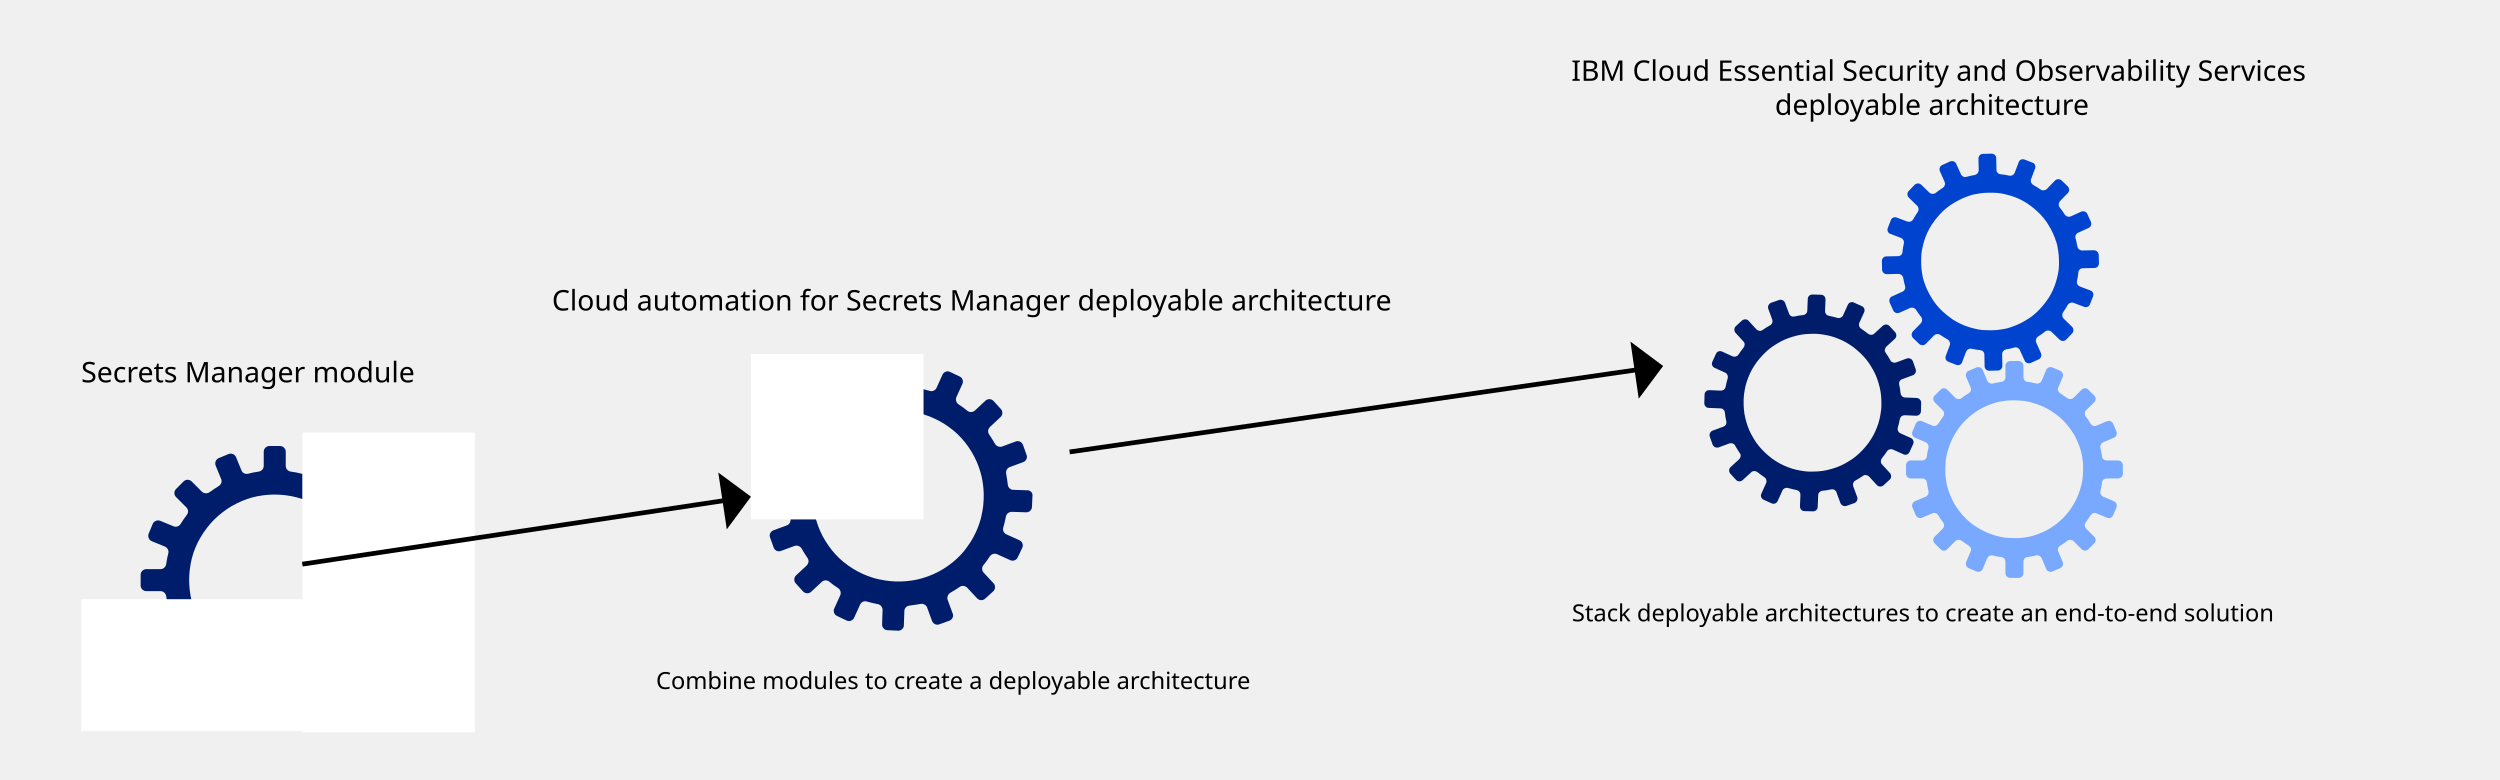
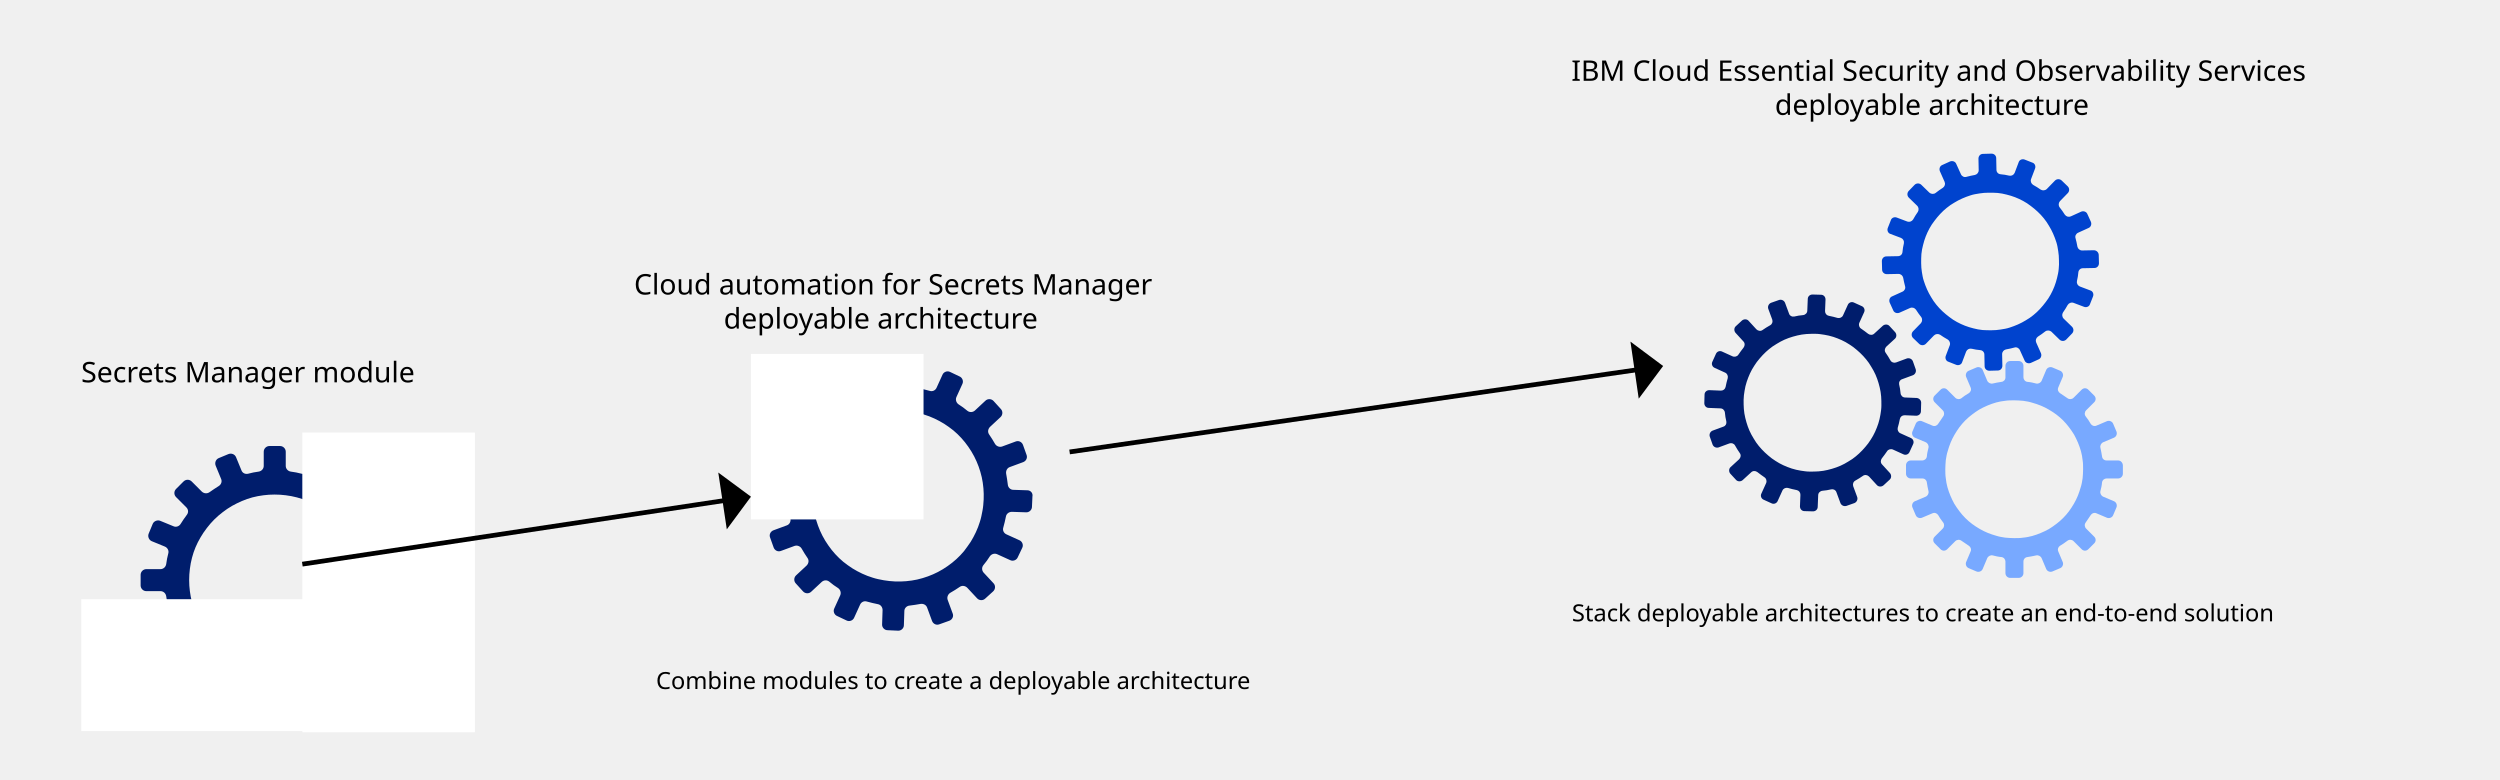
<svg xmlns="http://www.w3.org/2000/svg" xmlns:xlink="http://www.w3.org/1999/xlink" version="1.1" x="0px" y="0px" viewBox="0 0 1056 329.4" style="enable-background:new 0 0 1056 329.4;" xml:space="preserve">
  <style type="text/css">
	.st0{fill:#0043CE;}
	.st1{fill:#001D6C;}
	.st2{fill:#78A9FF;}
	.st3{font-family:'IBMPlexSans';}
	.st4{font-size:12px;}
	.st5{font-size:10px;}
	.st6{display:none;}
	.st7{display:inline;}
- 	.st8{clip-path:url(#XMLID_00000046313611439574162300000018239215993736343700_);fill:#001D6C;}
+ 	.st8{clip-path:url(#XMLID_00000126294930835704591390000012185372001839915964_);fill:#001D6C;}
	.st9{fill:none;stroke:#000000;stroke-width:2;stroke-miterlimit:10;}
	.st10{fill:none;stroke:#000000;stroke-width:2;stroke-miterlimit:10;stroke-dasharray:12.664,12.664;}
	.st11{fill:none;stroke:#000000;stroke-width:2;stroke-miterlimit:10;stroke-dasharray:12.037,12.037;}
	.st12{fill:#FFFFFF;}
</style>
  <g id="Layer_1">
    <path class="st0" d="M884.4,105.7l-4.9,0.1c-1,0-1.8-0.7-2-1.6c-0.2-1.2-0.5-2.5-0.8-3.6c-0.3-0.9,0.2-1.9,1.1-2.3l4.4-2   c1-0.4,1.4-1.6,1-2.6l-1.5-3.3c-0.4-1-1.6-1.4-2.6-1l-4.4,2c-0.9,0.4-1.9,0.1-2.5-0.7c-0.7-1.1-1.4-2.1-2.2-3.1   c-0.6-0.8-0.5-1.9,0.1-2.6l3.4-3.5c0.7-0.8,0.7-2-0.1-2.8l-2.6-2.5c-0.8-0.7-2-0.7-2.8,0.1l-3.4,3.5c-0.7,0.7-1.8,0.8-2.6,0.3   c-1-0.7-2.1-1.4-3.2-2c-0.8-0.5-1.2-1.5-0.9-2.4l1.7-4.5c0.4-1-0.1-2.2-1.1-2.5l-3.3-1.3c-1-0.4-2.2,0.1-2.5,1.1l-1.7,4.5   c-0.4,0.9-1.3,1.4-2.3,1.2c-1.2-0.3-2.5-0.5-3.7-0.6c-1-0.1-1.7-0.9-1.7-1.9l-0.1-4.9c0-1.1-0.9-1.9-2-1.9l-3.6,0.1   c-1.1,0-1.9,0.9-1.9,2l0.1,4.9c0,1-0.7,1.8-1.6,2c-1.2,0.2-2.4,0.5-3.6,0.8c-0.9,0.3-1.9-0.2-2.3-1.1l-2-4.4c-0.4-1-1.6-1.4-2.6-1   l-3.3,1.5c-1,0.4-1.4,1.6-1,2.6l2,4.5c0.4,0.9,0.1,1.9-0.7,2.5c-1.1,0.7-2.1,1.4-3.1,2.2c-0.8,0.6-1.9,0.5-2.6-0.1l-3.5-3.4   c-0.8-0.7-2-0.7-2.8,0.1l-2.5,2.6c-0.7,0.8-0.7,2,0.1,2.8l3.5,3.4c0.7,0.7,0.8,1.8,0.3,2.6c-0.7,1-1.4,2.1-2,3.2   c-0.5,0.8-1.5,1.2-2.4,0.9l-4.5-1.7c-1-0.4-2.2,0.1-2.5,1.1l-1.3,3.3c-0.4,1,0.1,2.2,1.1,2.5l4.5,1.7c0.9,0.4,1.4,1.3,1.2,2.3   c-0.3,1.2-0.5,2.5-0.6,3.7c-0.1,1-0.9,1.7-1.9,1.7l-4.9,0.1c-1.1,0-1.9,0.9-1.9,2l0.1,3.6c0,1.1,0.9,1.9,2,1.9l4.9-0.1   c1,0,1.8,0.7,2,1.6c0.2,1.2,0.5,2.4,0.8,3.6c0.3,0.9-0.2,1.9-1.1,2.3l-4.4,2c-1,0.4-1.4,1.6-1,2.6l1.5,3.3c0.4,1,1.6,1.4,2.6,1   l4.5-2c0.9-0.4,1.9-0.1,2.5,0.7c0.7,1.1,1.4,2.1,2.2,3.1c0.6,0.8,0.5,1.9-0.1,2.6l-3.4,3.5c-0.7,0.8-0.7,2,0.1,2.8l2.6,2.5   c0.8,0.7,2,0.7,2.8-0.1l3.4-3.5c0.7-0.7,1.8-0.8,2.6-0.3c1,0.7,2.1,1.4,3.2,2c0.8,0.5,1.2,1.5,0.9,2.4l-1.7,4.5   c-0.4,1,0.1,2.2,1.1,2.5l3.3,1.3c1,0.4,2.2-0.1,2.5-1.1l1.7-4.5c0.4-0.9,1.3-1.4,2.3-1.2c1.2,0.3,2.5,0.5,3.7,0.6   c1,0.1,1.7,0.9,1.7,1.9l0.1,4.9c0,1.1,0.9,1.9,2,1.9l3.6-0.1c1.1,0,1.9-0.9,1.9-2l-0.1-4.9c0-1,0.7-1.8,1.6-2   c1.2-0.2,2.5-0.5,3.6-0.8c0.9-0.3,1.9,0.2,2.3,1.1l2,4.4c0.4,1,1.6,1.4,2.6,1l3.3-1.5c1-0.4,1.4-1.6,1-2.6l-2-4.5   c-0.4-0.9-0.1-1.9,0.7-2.5c1.1-0.7,2.1-1.4,3.1-2.2c0.8-0.6,1.9-0.5,2.6,0.1l3.5,3.4c0.8,0.7,2,0.7,2.8-0.1l2.5-2.6   c0.7-0.8,0.7-2-0.1-2.8l-3.5-3.4c-0.7-0.7-0.8-1.8-0.3-2.6c0.7-1,1.4-2.1,2-3.2c0.5-0.8,1.5-1.2,2.4-0.9l4.5,1.7   c1,0.4,2.2-0.1,2.5-1.1l1.3-3.3c0.4-1-0.1-2.2-1.1-2.5l-4.5-1.7c-0.9-0.4-1.4-1.3-1.2-2.3c0.3-1.2,0.5-2.5,0.6-3.7   c0.1-1,0.9-1.7,1.9-1.7l4.9-0.1c1.1,0,1.9-0.9,1.9-2l-0.1-3.6C886.4,106.5,885.5,105.7,884.4,105.7z M869.6,113.6   c-0.1,1.3-0.4,2.6-0.7,3.8c-0.6,2.5-1.5,4.8-2.7,7c-0.6,1.1-1.3,2.2-2.1,3.2c-1.5,2-3.2,3.9-5.2,5.5c-1,0.8-2.1,1.6-3.2,2.2   c-2.1,1.3-4.4,2.3-6.9,3.1c-1.2,0.4-2.5,0.6-3.8,0.8c-1.2,0.2-2.5,0.3-3.8,0.3c-1.3,0-2.5,0-3.8-0.1c-1.3-0.1-2.6-0.4-3.8-0.7   c-2.5-0.6-4.8-1.5-7-2.7c-1.1-0.6-2.2-1.3-3.2-2.1c-2-1.5-3.9-3.2-5.5-5.2c-0.8-1-1.6-2.1-2.2-3.2c-1.3-2.1-2.3-4.4-3.1-6.9   c-0.4-1.2-0.6-2.5-0.8-3.7c-0.2-1.2-0.3-2.5-0.3-3.8c0-1.3,0-2.5,0.1-3.8c0.1-1.3,0.4-2.6,0.7-3.8c0.6-2.5,1.5-4.8,2.7-7   c0.6-1.1,1.3-2.2,2.1-3.2c1.5-2,3.2-3.9,5.2-5.5c1-0.8,2.1-1.6,3.2-2.2c2.1-1.3,4.4-2.3,6.9-3.1c1.2-0.4,2.5-0.6,3.8-0.8   c1.2-0.2,2.5-0.3,3.8-0.3c1.3,0,2.5,0,3.8,0.1c1.3,0.1,2.6,0.4,3.8,0.7c2.5,0.6,4.8,1.5,7,2.7c1.1,0.6,2.2,1.3,3.2,2.1   c2,1.5,3.9,3.2,5.5,5.2c0.8,1,1.6,2.1,2.2,3.2c1.3,2.1,2.3,4.4,3.1,6.9c0.4,1.2,0.6,2.5,0.8,3.8c0.2,1.2,0.3,2.5,0.3,3.8   C869.8,111.1,869.7,112.4,869.6,113.6z" />
    <path class="st1" d="M809.6,168.1l-4.9-0.2c-1,0-1.8-0.8-1.9-1.8c-0.1-1.2-0.3-2.5-0.6-3.7c-0.2-1,0.3-1.9,1.2-2.2l4.6-1.7   c1-0.4,1.5-1.5,1.2-2.5l-1.2-3.4c-0.4-1-1.5-1.5-2.5-1.2l-4.6,1.7c-0.9,0.3-1.9,0-2.4-0.9c-0.6-1.1-1.3-2.2-2-3.2   c-0.6-0.8-0.4-1.9,0.3-2.6l3.6-3.3c0.8-0.7,0.8-2,0.1-2.8l-2.4-2.6c-0.7-0.8-2-0.8-2.8-0.1l-3.6,3.3c-0.7,0.7-1.8,0.7-2.6,0.1   c-1-0.8-2-1.5-3-2.2c-0.8-0.5-1.1-1.6-0.7-2.5l2-4.4c0.5-1,0-2.2-1-2.6l-3.3-1.5c-1-0.5-2.2,0-2.6,1l-2,4.4   c-0.4,0.9-1.4,1.3-2.3,1.1c-1.2-0.4-2.4-0.6-3.7-0.9c-1-0.2-1.6-1-1.6-2l0.2-4.9c0-1.1-0.8-2-1.9-2l-3.6-0.1c-1.1,0-2,0.8-2,1.9   l-0.2,4.9c0,1-0.8,1.8-1.8,1.9c-1.2,0.1-2.5,0.3-3.7,0.6c-1,0.2-1.9-0.3-2.2-1.2l-1.7-4.6c-0.4-1-1.5-1.5-2.5-1.2l-3.4,1.2   c-1,0.4-1.5,1.5-1.2,2.5l1.7,4.6c0.3,0.9,0,1.9-0.9,2.4c-1.1,0.6-2.2,1.3-3.2,2c-0.8,0.6-1.9,0.4-2.6-0.3l-3.3-3.6   c-0.7-0.8-2-0.8-2.8-0.1l-2.6,2.4c-0.8,0.7-0.8,2-0.1,2.8l3.3,3.6c0.7,0.7,0.7,1.8,0.1,2.6c-0.8,1-1.5,2-2.2,3   c-0.5,0.8-1.6,1.1-2.5,0.7l-4.4-2c-1-0.5-2.2,0-2.6,1l-1.5,3.3c-0.5,1,0,2.2,1,2.6l4.4,2c0.9,0.4,1.3,1.4,1.1,2.3   c-0.4,1.2-0.6,2.4-0.9,3.7c-0.2,1-1,1.6-2,1.6l-4.9-0.2c-1.1,0-2,0.8-2,1.9l-0.1,3.6c0,1.1,0.8,2,1.9,2l4.9,0.2   c1,0,1.8,0.8,1.9,1.8c0.1,1.2,0.3,2.5,0.6,3.7c0.2,1-0.3,1.9-1.2,2.2l-4.6,1.7c-1,0.4-1.5,1.5-1.2,2.5l1.2,3.4   c0.4,1,1.5,1.5,2.5,1.2l4.6-1.7c0.9-0.3,1.9,0,2.4,0.9c0.6,1.1,1.3,2.2,2,3.2c0.6,0.8,0.4,1.9-0.3,2.6l-3.6,3.3   c-0.8,0.7-0.8,2-0.1,2.8l2.4,2.6c0.7,0.8,2,0.8,2.8,0.1l3.6-3.3c0.7-0.7,1.8-0.7,2.6-0.1c1,0.8,2,1.5,3,2.2   c0.8,0.5,1.1,1.6,0.7,2.5l-2,4.4c-0.5,1,0,2.2,1,2.6l3.3,1.5c1,0.5,2.2,0,2.6-1l2-4.4c0.4-0.9,1.4-1.3,2.3-1.1   c1.2,0.4,2.4,0.6,3.7,0.9c1,0.2,1.6,1,1.6,2l-0.2,4.9c0,1.1,0.8,2,1.9,2l3.6,0.1c1.1,0,2-0.8,2-1.9l0.2-4.9c0-1,0.8-1.8,1.8-1.9   c1.2-0.1,2.5-0.3,3.7-0.6c1-0.2,1.9,0.3,2.2,1.2l1.7,4.6c0.4,1,1.5,1.5,2.5,1.2l3.4-1.2c1-0.4,1.5-1.5,1.2-2.5l-1.7-4.6   c-0.3-0.9,0-1.9,0.9-2.4c1.1-0.6,2.2-1.3,3.2-2c0.8-0.6,1.9-0.4,2.6,0.3l3.3,3.6c0.7,0.8,2,0.8,2.8,0.1l2.6-2.4   c0.8-0.7,0.8-2,0.1-2.8l-3.3-3.6c-0.7-0.7-0.7-1.8-0.1-2.6c0.8-1,1.5-2,2.2-3c0.5-0.8,1.6-1.1,2.5-0.7l4.4,2c1,0.5,2.2,0,2.6-1   l1.5-3.3c0.5-1,0-2.2-1-2.6l-4.4-2c-0.9-0.4-1.3-1.4-1.1-2.3c0.4-1.2,0.6-2.4,0.9-3.7c0.2-1,1-1.6,2-1.6l4.9,0.2c1.1,0,2-0.8,2-1.9   l0.1-3.6C811.5,169.1,810.7,168.2,809.6,168.1z M794.3,175.1c-0.2,1.3-0.5,2.5-0.9,3.8c-0.8,2.4-1.8,4.7-3.2,6.8   c-0.7,1.1-1.4,2.1-2.3,3.1c-1.6,1.9-3.5,3.7-5.5,5.1c-1.1,0.7-2.2,1.4-3.3,2c-2.2,1.2-4.6,2-7.1,2.6c-1.2,0.3-2.5,0.5-3.8,0.6   c-1.2,0.1-2.5,0.1-3.8,0.1s-2.5-0.2-3.8-0.4c-1.3-0.2-2.5-0.5-3.8-0.9c-2.4-0.8-4.7-1.8-6.8-3.2c-1.1-0.7-2.1-1.4-3.1-2.3   c-1.9-1.6-3.7-3.5-5.1-5.5c-0.7-1.1-1.4-2.2-2-3.3c-1.2-2.2-2-4.6-2.6-7.1c-0.3-1.2-0.5-2.5-0.6-3.8c-0.1-1.2-0.1-2.5-0.1-3.8   s0.2-2.5,0.4-3.8c0.2-1.3,0.5-2.6,0.9-3.8c0.8-2.4,1.8-4.7,3.2-6.8c0.7-1.1,1.4-2.1,2.3-3.1c1.6-1.9,3.5-3.7,5.5-5.1   c1.1-0.7,2.2-1.4,3.3-2c2.2-1.2,4.6-2,7.1-2.6c1.2-0.3,2.5-0.5,3.8-0.6c1.2-0.1,2.5-0.1,3.8-0.1c1.3,0,2.5,0.2,3.8,0.4   c1.3,0.2,2.5,0.5,3.8,0.9c2.4,0.8,4.7,1.8,6.8,3.2c1.1,0.7,2.1,1.4,3.1,2.3c1.9,1.6,3.7,3.5,5.1,5.5c0.7,1.1,1.4,2.2,2,3.3   c1.2,2.2,2,4.6,2.6,7.1c0.3,1.2,0.5,2.5,0.6,3.8c0.1,1.2,0.1,2.5,0.1,3.8C794.7,172.6,794.5,173.9,794.3,175.1z" />
    <path class="st2" d="M894.7,194.5h-4.9c-1,0-1.8-0.7-1.9-1.7c-0.2-1.2-0.4-2.5-0.7-3.7c-0.2-0.9,0.3-1.9,1.2-2.3l4.5-1.9   c1-0.4,1.5-1.6,1.1-2.6l-1.4-3.3c-0.4-1-1.6-1.5-2.6-1.1l-4.5,1.9c-0.9,0.4-1.9,0-2.4-0.8c-0.6-1.1-1.3-2.1-2.1-3.1   c-0.6-0.8-0.5-1.9,0.2-2.6l3.4-3.4c0.8-0.8,0.8-2,0-2.8l-2.5-2.5c-0.8-0.8-2-0.8-2.8,0l-3.4,3.4c-0.7,0.7-1.8,0.8-2.6,0.2   c-1-0.7-2-1.4-3.1-2.1c-0.8-0.5-1.2-1.5-0.8-2.4l1.9-4.5c0.4-1-0.1-2.2-1.1-2.6l-3.3-1.4c-1-0.4-2.2,0.1-2.6,1.1l-1.9,4.5   c-0.4,0.9-1.4,1.4-2.3,1.2c-1.2-0.3-2.4-0.6-3.7-0.7c-1-0.1-1.7-1-1.7-1.9v-4.9c0-1.1-0.9-2-2-2h-3.6c-1.1,0-2,0.9-2,2v4.9   c0,1-0.7,1.8-1.7,1.9c-1.2,0.2-2.5,0.4-3.7,0.7c-0.9,0.2-1.9-0.3-2.3-1.2l-1.9-4.5c-0.4-1-1.6-1.5-2.6-1.1l-3.3,1.4   c-1,0.4-1.5,1.6-1.1,2.6l1.9,4.5c0.4,0.9,0,1.9-0.8,2.4c-1.1,0.6-2.1,1.3-3.1,2.1c-0.8,0.6-1.9,0.5-2.6-0.2l-3.4-3.4   c-0.8-0.8-2-0.8-2.8,0l-2.5,2.5c-0.8,0.8-0.8,2,0,2.8l3.4,3.4c0.7,0.7,0.8,1.8,0.2,2.6c-0.7,1-1.4,2-2.1,3.1   c-0.5,0.8-1.5,1.2-2.4,0.8l-4.5-1.9c-1-0.4-2.2,0.1-2.6,1.1l-1.4,3.3c-0.4,1,0.1,2.2,1.1,2.6l4.5,1.9c0.9,0.4,1.4,1.4,1.2,2.3   c-0.3,1.2-0.6,2.4-0.7,3.7c-0.1,1-1,1.7-1.9,1.7h-4.9c-1.1,0-2,0.9-2,2v3.6c0,1.1,0.9,2,2,2h4.9c1,0,1.8,0.7,1.9,1.7   c0.2,1.2,0.4,2.5,0.7,3.7c0.2,0.9-0.3,1.9-1.2,2.3l-4.5,1.9c-1,0.4-1.5,1.6-1.1,2.6l1.4,3.3c0.4,1,1.6,1.5,2.6,1.1l4.5-1.9   c0.9-0.4,1.9,0,2.4,0.8c0.6,1.1,1.3,2.1,2.1,3.1c0.6,0.8,0.5,1.9-0.2,2.6l-3.4,3.4c-0.8,0.8-0.8,2,0,2.8l2.5,2.5   c0.8,0.8,2,0.8,2.8,0l3.4-3.4c0.7-0.7,1.8-0.8,2.6-0.2c1,0.7,2,1.4,3.1,2.1c0.8,0.5,1.2,1.5,0.8,2.4l-1.9,4.5   c-0.4,1,0.1,2.2,1.1,2.6l3.3,1.4c1,0.4,2.2-0.1,2.6-1.1l1.9-4.5c0.4-0.9,1.4-1.4,2.3-1.2c1.2,0.3,2.4,0.6,3.7,0.7   c1,0.1,1.7,1,1.7,1.9v4.9c0,1.1,0.9,2,2,2h3.6c1.1,0,2-0.9,2-2v-4.9c0-1,0.7-1.8,1.7-1.9c1.2-0.2,2.5-0.4,3.7-0.7   c0.9-0.2,1.9,0.3,2.3,1.2l1.9,4.5c0.4,1,1.6,1.5,2.6,1.1l3.3-1.4c1-0.4,1.5-1.6,1.1-2.6l-1.9-4.5c-0.4-0.9,0-1.9,0.8-2.4   c1.1-0.6,2.1-1.4,3.1-2.1c0.8-0.6,1.9-0.5,2.6,0.2l3.4,3.4c0.8,0.8,2,0.8,2.8,0l2.5-2.5c0.8-0.8,0.8-2,0-2.8l-3.4-3.4   c-0.7-0.7-0.8-1.8-0.2-2.6c0.7-1,1.4-2,2.1-3.1c0.5-0.8,1.5-1.2,2.4-0.8l4.5,1.9c1,0.4,2.2-0.1,2.6-1.1l1.4-3.3   c0.4-1-0.1-2.2-1.1-2.6l-4.5-1.9c-0.9-0.4-1.4-1.4-1.2-2.3c0.3-1.2,0.6-2.4,0.7-3.7c0.1-1,1-1.7,1.9-1.7h4.9c1.1,0,2-0.9,2-2v-3.6   C896.6,195.4,895.8,194.5,894.7,194.5z M879.7,202c-0.2,1.3-0.4,2.6-0.8,3.8c-0.7,2.5-1.6,4.8-2.9,7c-0.6,1.1-1.4,2.2-2.1,3.2   c-1.5,2-3.3,3.8-5.3,5.3c-1,0.8-2.1,1.5-3.2,2.2c-2.2,1.2-4.5,2.2-7,2.9c-1.2,0.3-2.5,0.6-3.8,0.7c-1.2,0.2-2.5,0.2-3.8,0.2   s-2.5-0.1-3.8-0.2c-1.3-0.2-2.6-0.4-3.8-0.8c-2.5-0.7-4.8-1.6-7-2.9c-1.1-0.6-2.2-1.4-3.2-2.1c-2-1.5-3.8-3.3-5.3-5.3   c-0.8-1-1.5-2.1-2.2-3.2c-1.2-2.2-2.2-4.5-2.9-7c-0.3-1.2-0.6-2.5-0.7-3.8c-0.2-1.2-0.2-2.5-0.2-3.8c0-1.3,0.1-2.5,0.2-3.8   c0.2-1.3,0.4-2.6,0.8-3.8c0.7-2.5,1.6-4.8,2.9-7c0.6-1.1,1.4-2.2,2.1-3.2c1.5-2,3.3-3.8,5.3-5.3c1-0.8,2.1-1.5,3.2-2.2   c2.2-1.2,4.5-2.2,7-2.9c1.2-0.3,2.5-0.6,3.8-0.7c1.2-0.2,2.5-0.2,3.8-0.2s2.5,0.1,3.8,0.2c1.3,0.2,2.6,0.4,3.8,0.8   c2.5,0.7,4.8,1.6,7,2.9c1.1,0.6,2.2,1.4,3.2,2.1c2,1.5,3.8,3.3,5.3,5.3c0.8,1,1.5,2.1,2.2,3.2c1.2,2.2,2.2,4.5,2.9,7   c0.3,1.2,0.6,2.5,0.7,3.8c0.2,1.2,0.2,2.5,0.2,3.8C879.9,199.5,879.8,200.8,879.7,202z" />
  </g>
  <g id="Layer_7">
</g>
  <g id="Layer_2">
    <text transform="matrix(1 0 0 1 663.7183 34.1252)">
      <tspan x="0" y="0" class="st3 st4">IBM Cloud Essential Security and Observability Services</tspan>
      <tspan x="86" y="14.4" class="st3 st4">deployable architecture</tspan>
    </text>
  </g>
  <g id="Layer_3">
-     <text transform="matrix(1 0 0 1 233.126 131.1396)" class="st3 st4">Cloud automation for Secrets Manager deployable architecture </text>
+     <text transform="matrix(1 0 0 1 267.8103 124.3892)">
+       <tspan x="0" y="0" class="st3 st4">Cloud automation for Secrets Manager</tspan>
+       <tspan x="37.9" y="14.4" class="st3 st4">deployable architecture </tspan>
+     </text>
  </g>
  <g id="Layer_11">
    <text transform="matrix(1 0 0 1 277.0942 291.0421)" class="st3 st5">Combine modules to create a deployable architecture</text>
  </g>
  <g id="Layer_8">
    <text transform="matrix(1 0 0 1 663.9773 262.4445)" class="st3 st5">Stack deployable architectures to create an end-to-end solution</text>
  </g>
  <g id="Layer_9">
</g>
  <g id="Layer_5">
</g>
  <g id="Layer_12" class="st6">
    <g class="st7">
      <defs>
        <circle id="XMLID_00000122701059664120572750000008383647981579274669_" cx="105" cy="179.1" r="76" />
      </defs>
      <use xlink:href="#XMLID_00000122701059664120572750000008383647981579274669_" style="overflow:visible;fill:#FFFFFF;" />
-       <clipPath id="XMLID_00000151510415370576494460000008122976731077583509_">
+       <clipPath id="XMLID_00000150780627038139928520000005451578394831737232_">
        <use xlink:href="#XMLID_00000122701059664120572750000008383647981579274669_" style="overflow:visible;" />
      </clipPath>
-       <path style="clip-path:url(#XMLID_00000151510415370576494460000008122976731077583509_);fill:#001D6C;" d="M403.6,58l-20-0.8    c-4-0.2-7.3-3.2-7.7-7.2c-0.5-5.1-1.3-10.2-2.4-15.2c-0.8-3.9,1.4-7.9,5.1-9.3l18.8-6.9c4.2-1.6,6.4-6.2,4.8-10.4L397-5.6    c-1.6-4.2-6.2-6.4-10.4-4.8l-18.8,6.9c-3.8,1.4-8-0.2-9.9-3.7c-2.5-4.6-5.2-9-8.1-13.2c-2.3-3.3-1.8-7.8,1.2-10.5l14.7-13.6    c3.3-3,3.5-8.2,0.4-11.5l-10-10.8c-3-3.3-8.2-3.5-11.5-0.4l-14.7,13.6c-2.9,2.7-7.5,2.9-10.6,0.4c-4-3.2-8.1-6.2-12.4-9    c-3.4-2.2-4.6-6.5-2.9-10.2l8.4-18.2c1.9-4.1,0.1-8.9-4-10.8l-13.4-6.2c-4.1-1.9-8.9-0.1-10.8,4l-8.4,18.2    c-1.7,3.6-5.8,5.5-9.6,4.4c-4.9-1.4-10-2.7-15.1-3.6c-3.9-0.7-6.8-4.3-6.6-8.3l0.8-20c0.2-4.5-3.3-8.2-7.8-8.4l-14.8-0.6    c-4.5-0.2-8.2,3.3-8.4,7.8l-0.8,20c-0.2,4-3.2,7.3-7.2,7.7c-5.1,0.5-10.2,1.3-15.2,2.4c-3.9,0.8-7.9-1.4-9.3-5.1l-6.9-18.8    c-1.6-4.2-6.2-6.4-10.4-4.8l-13.9,5.1c-4.2,1.6-6.4,6.2-4.8,10.4l6.9,18.8c1.4,3.8-0.2,8-3.7,9.9c-4.6,2.5-9,5.2-13.2,8.1    c-3.3,2.3-7.8,1.8-10.5-1.2l-13.6-14.7c-3-3.3-8.2-3.5-11.5-0.4l-10.8,10c-3.3,3-3.5,8.2-0.4,11.5l13.6,14.7    c2.7,2.9,2.9,7.5,0.4,10.6c-3.2,4-6.2,8.1-9,12.4c-2.2,3.4-6.5,4.6-10.2,2.9L65.6-23c-4.1-1.9-8.9-0.1-10.8,4L48.7-5.6    c-1.9,4.1-0.1,8.9,4,10.8l18.2,8.4c3.6,1.7,5.5,5.8,4.4,9.6c-1.4,4.9-2.7,10-3.6,15.1c-0.7,3.9-4.3,6.8-8.3,6.6l-20-0.8    c-4.5-0.2-8.2,3.3-8.4,7.8l-0.6,14.8c-0.2,4.5,3.3,8.2,7.8,8.4l20,0.8c4,0.2,7.3,3.2,7.7,7.2c0.5,5.1,1.3,10.2,2.4,15.2    c0.8,3.9-1.4,7.9-5.1,9.3l-18.8,6.9c-4.2,1.6-6.4,6.2-4.8,10.4l5.1,13.9c1.6,4.2,6.2,6.4,10.4,4.8l18.8-6.9c3.8-1.4,8,0.2,9.9,3.7    c2.5,4.6,5.2,9,8.1,13.2c2.3,3.3,1.8,7.8-1.2,10.5L80,177.7c-3.3,3-3.5,8.2-0.4,11.5l10,10.8c3,3.3,8.2,3.5,11.5,0.4l14.7-13.6    c2.9-2.7,7.5-2.9,10.6-0.4c4,3.2,8.1,6.2,12.4,9c3.4,2.2,4.6,6.5,2.9,10.2l-8.4,18.2c-1.9,4.1-0.1,8.9,4,10.8l13.4,6.2    c4.1,1.9,8.9,0.1,10.8-4l8.4-18.2c1.7-3.6,5.8-5.5,9.6-4.4c4.9,1.4,10,2.7,15.1,3.6c3.9,0.7,6.8,4.3,6.6,8.3l-0.8,20    c-0.2,4.5,3.3,8.2,7.8,8.4l14.8,0.6c4.5,0.2,8.2-3.3,8.4-7.8l0.8-20c0.2-4,3.2-7.3,7.2-7.7c5.1-0.5,10.2-1.3,15.2-2.4    c3.9-0.8,7.9,1.4,9.3,5.1l6.9,18.8c1.6,4.2,6.2,6.4,10.4,4.8l13.9-5.1c4.2-1.6,6.4-6.2,4.8-10.4l-6.9-18.8c-1.4-3.8,0.2-8,3.7-9.9    c4.6-2.5,9-5.2,13.3-8.1c3.3-2.3,7.8-1.8,10.5,1.2l13.6,14.7c3,3.3,8.2,3.5,11.5,0.4l10.8-10c3.3-3,3.5-8.2,0.4-11.5L343,173.6    c-2.7-2.9-2.9-7.5-0.4-10.6c3.2-4,6.2-8.1,9-12.4c2.2-3.4,6.5-4.6,10.2-2.9l18.2,8.4c4.1,1.9,8.9,0.1,10.8-4l6.2-13.4    c1.9-4.1,0.1-8.9-4-10.8l-18.2-8.4c-3.6-1.7-5.5-5.8-4.4-9.6c1.4-4.9,2.7-10,3.6-15.1c0.7-3.9,4.3-6.8,8.3-6.6l20,0.8    c4.5,0.2,8.2-3.3,8.4-7.8l0.6-14.8C411.5,62,408,58.2,403.6,58z M340.7,86.6c-0.9,5.3-2.1,10.5-3.7,15.5c-3.1,10-7.5,19.5-13,28.1    c-2.8,4.5-5.9,8.7-9.3,12.8c-6.6,8-14.3,15-22.7,21.1c-4.3,3.1-8.9,5.9-13.6,8.4c-9.1,4.8-18.8,8.4-29.1,10.7    c-5.1,1.2-10.3,2-15.6,2.5c-5.1,0.5-10.3,0.6-15.5,0.4c-5.2-0.2-10.4-0.7-15.4-1.6c-5.3-0.9-10.5-2.1-15.5-3.7    c-10-3.1-19.5-7.5-28.1-13c-4.5-2.8-8.7-5.9-12.8-9.3c-8-6.6-15-14.3-21-22.7c-3.1-4.3-5.9-8.9-8.4-13.6    c-4.8-9.1-8.4-18.8-10.7-29.1c-1.2-5.1-2-10.3-2.5-15.6c-0.5-5.1-0.6-10.3-0.4-15.5s0.7-10.4,1.6-15.4c0.9-5.3,2.1-10.5,3.7-15.5    c3.1-10,7.5-19.5,13-28.1c2.8-4.5,5.9-8.7,9.3-12.8c6.6-8,14.3-15,22.7-21c4.3-3.1,8.9-5.9,13.6-8.4c9.1-4.8,18.8-8.4,29.1-10.7    c5.1-1.2,10.3-2,15.6-2.5c5.1-0.5,10.3-0.6,15.5-0.4c5.2,0.2,10.4,0.7,15.4,1.6c5.3,0.9,10.5,2.1,15.5,3.7    c10,3.1,19.5,7.5,28.1,13c4.5,2.8,8.7,5.9,12.8,9.3c8,6.6,15,14.3,21,22.7c3.1,4.3,5.9,8.9,8.4,13.6c4.8,9.1,8.4,18.8,10.7,29.1    c1.2,5.1,2,10.3,2.5,15.6c0.5,5.1,0.6,10.3,0.4,15.5S341.6,81.6,340.7,86.6z" />
+       <path style="clip-path:url(#XMLID_00000150780627038139928520000005451578394831737232_);fill:#001D6C;" d="M403.6,58l-20-0.8    c-4-0.2-7.3-3.2-7.7-7.2c-0.5-5.1-1.3-10.2-2.4-15.2c-0.8-3.9,1.4-7.9,5.1-9.3l18.8-6.9c4.2-1.6,6.4-6.2,4.8-10.4L397-5.6    c-1.6-4.2-6.2-6.4-10.4-4.8l-18.8,6.9c-3.8,1.4-8-0.2-9.9-3.7c-2.5-4.6-5.2-9-8.1-13.2c-2.3-3.3-1.8-7.8,1.2-10.5l14.7-13.6    c3.3-3,3.5-8.2,0.4-11.5l-10-10.8c-3-3.3-8.2-3.5-11.5-0.4l-14.7,13.6c-2.9,2.7-7.5,2.9-10.6,0.4c-4-3.2-8.1-6.2-12.4-9    c-3.4-2.2-4.6-6.5-2.9-10.2l8.4-18.2c1.9-4.1,0.1-8.9-4-10.8l-13.4-6.2c-4.1-1.9-8.9-0.1-10.8,4l-8.4,18.2    c-1.7,3.6-5.8,5.5-9.6,4.4c-4.9-1.4-10-2.7-15.1-3.6c-3.9-0.7-6.8-4.3-6.6-8.3l0.8-20c0.2-4.5-3.3-8.2-7.8-8.4l-14.8-0.6    c-4.5-0.2-8.2,3.3-8.4,7.8l-0.8,20c-0.2,4-3.2,7.3-7.2,7.7c-5.1,0.5-10.2,1.3-15.2,2.4c-3.9,0.8-7.9-1.4-9.3-5.1l-6.9-18.8    c-1.6-4.2-6.2-6.4-10.4-4.8l-13.9,5.1c-4.2,1.6-6.4,6.2-4.8,10.4l6.9,18.8c1.4,3.8-0.2,8-3.7,9.9c-4.6,2.5-9,5.2-13.2,8.1    c-3.3,2.3-7.8,1.8-10.5-1.2l-13.6-14.7c-3-3.3-8.2-3.5-11.5-0.4l-10.8,10c-3.3,3-3.5,8.2-0.4,11.5l13.6,14.7    c2.7,2.9,2.9,7.5,0.4,10.6c-3.2,4-6.2,8.1-9,12.4c-2.2,3.4-6.5,4.6-10.2,2.9L65.6-23c-4.1-1.9-8.9-0.1-10.8,4L48.7-5.6    c-1.9,4.1-0.1,8.9,4,10.8l18.2,8.4c3.6,1.7,5.5,5.8,4.4,9.6c-1.4,4.9-2.7,10-3.6,15.1c-0.7,3.9-4.3,6.8-8.3,6.6l-20-0.8    c-4.5-0.2-8.2,3.3-8.4,7.8l-0.6,14.8c-0.2,4.5,3.3,8.2,7.8,8.4l20,0.8c4,0.2,7.3,3.2,7.7,7.2c0.5,5.1,1.3,10.2,2.4,15.2    c0.8,3.9-1.4,7.9-5.1,9.3l-18.8,6.9c-4.2,1.6-6.4,6.2-4.8,10.4l5.1,13.9c1.6,4.2,6.2,6.4,10.4,4.8l18.8-6.9c3.8-1.4,8,0.2,9.9,3.7    c2.5,4.6,5.2,9,8.1,13.2c2.3,3.3,1.8,7.8-1.2,10.5L80,177.7c-3.3,3-3.5,8.2-0.4,11.5l10,10.8c3,3.3,8.2,3.5,11.5,0.4l14.7-13.6    c2.9-2.7,7.5-2.9,10.6-0.4c4,3.2,8.1,6.2,12.4,9c3.4,2.2,4.6,6.5,2.9,10.2l-8.4,18.2c-1.9,4.1-0.1,8.9,4,10.8l13.4,6.2    c4.1,1.9,8.9,0.1,10.8-4l8.4-18.2c1.7-3.6,5.8-5.5,9.6-4.4c4.9,1.4,10,2.7,15.1,3.6c3.9,0.7,6.8,4.3,6.6,8.3l-0.8,20    c-0.2,4.5,3.3,8.2,7.8,8.4l14.8,0.6c4.5,0.2,8.2-3.3,8.4-7.8l0.8-20c0.2-4,3.2-7.3,7.2-7.7c5.1-0.5,10.2-1.3,15.2-2.4    c3.9-0.8,7.9,1.4,9.3,5.1l6.9,18.8c1.6,4.2,6.2,6.4,10.4,4.8l13.9-5.1c4.2-1.6,6.4-6.2,4.8-10.4l-6.9-18.8c-1.4-3.8,0.2-8,3.7-9.9    c4.6-2.5,9-5.2,13.3-8.1c3.3-2.3,7.8-1.8,10.5,1.2l13.6,14.7c3,3.3,8.2,3.5,11.5,0.4l10.8-10c3.3-3,3.5-8.2,0.4-11.5L343,173.6    c-2.7-2.9-2.9-7.5-0.4-10.6c3.2-4,6.2-8.1,9-12.4c2.2-3.4,6.5-4.6,10.2-2.9l18.2,8.4c4.1,1.9,8.9,0.1,10.8-4l6.2-13.4    c1.9-4.1,0.1-8.9-4-10.8l-18.2-8.4c-3.6-1.7-5.5-5.8-4.4-9.6c1.4-4.9,2.7-10,3.6-15.1c0.7-3.9,4.3-6.8,8.3-6.6l20,0.8    c4.5,0.2,8.2-3.3,8.4-7.8l0.6-14.8C411.5,62,408,58.2,403.6,58z M340.7,86.6c-0.9,5.3-2.1,10.5-3.7,15.5c-3.1,10-7.5,19.5-13,28.1    c-2.8,4.5-5.9,8.7-9.3,12.8c-6.6,8-14.3,15-22.7,21.1c-4.3,3.1-8.9,5.9-13.6,8.4c-9.1,4.8-18.8,8.4-29.1,10.7    c-5.1,1.2-10.3,2-15.6,2.5c-5.1,0.5-10.3,0.6-15.5,0.4c-5.2-0.2-10.4-0.7-15.4-1.6c-5.3-0.9-10.5-2.1-15.5-3.7    c-10-3.1-19.5-7.5-28.1-13c-4.5-2.8-8.7-5.9-12.8-9.3c-8-6.6-15-14.3-21-22.7c-3.1-4.3-5.9-8.9-8.4-13.6    c-4.8-9.1-8.4-18.8-10.7-29.1c-1.2-5.1-2-10.3-2.5-15.6c-0.5-5.1-0.6-10.3-0.4-15.5s0.7-10.4,1.6-15.4c0.9-5.3,2.1-10.5,3.7-15.5    c3.1-10,7.5-19.5,13-28.1c2.8-4.5,5.9-8.7,9.3-12.8c6.6-8,14.3-15,22.7-21c4.3-3.1,8.9-5.9,13.6-8.4c9.1-4.8,18.8-8.4,29.1-10.7    c5.1-1.2,10.3-2,15.6-2.5c5.1-0.5,10.3-0.6,15.5-0.4c5.2,0.2,10.4,0.7,15.4,1.6c5.3,0.9,10.5,2.1,15.5,3.7    c10,3.1,19.5,7.5,28.1,13c4.5,2.8,8.7,5.9,12.8,9.3c8,6.6,15,14.3,21,22.7c3.1,4.3,5.9,8.9,8.4,13.6c4.8,9.1,8.4,18.8,10.7,29.1    c1.2,5.1,2,10.3,2.5,15.6c0.5,5.1,0.6,10.3,0.4,15.5S341.6,81.6,340.7,86.6z" />
      <use xlink:href="#XMLID_00000122701059664120572750000008383647981579274669_" style="overflow:visible;fill:none;stroke:#000000;stroke-width:2;stroke-miterlimit:10;" />
    </g>
    <g class="st7">
      <g>
        <line class="st9" x1="166.9" y1="135.1" x2="172.7" y2="136.8" />
        <line class="st10" x1="184.8" y1="140.5" x2="372.8" y2="197" />
        <line class="st9" x1="378.8" y1="198.8" x2="384.6" y2="200.6" />
      </g>
    </g>
    <g class="st7">
      <g>
        <line class="st9" x1="146.9" y1="242.5" x2="152.9" y2="241.9" />
        <line class="st11" x1="164.8" y1="240.6" x2="374.3" y2="218.6" />
        <line class="st9" x1="380.3" y1="217.9" x2="386.3" y2="217.3" />
      </g>
    </g>
  </g>
  <g id="Layer_6">
    <path class="st1" d="M434,207.1l-6-0.2c-1.2,0-2.2-1-2.3-2.2c-0.2-1.5-0.4-3.1-0.7-4.6c-0.2-1.2,0.4-2.4,1.5-2.8l5.7-2.1   c1.3-0.5,1.9-1.9,1.4-3.1l-1.5-4.2c-0.5-1.3-1.9-1.9-3.1-1.4l-5.7,2.1c-1.1,0.4-2.4-0.1-3-1.1c-0.8-1.4-1.6-2.7-2.5-4   c-0.7-1-0.5-2.3,0.4-3.2l4.4-4.1c1-0.9,1.1-2.5,0.1-3.5l-3-3.3c-0.9-1-2.5-1.1-3.5-0.1l-4.4,4.1c-0.9,0.8-2.2,0.9-3.2,0.1   c-1.2-1-2.4-1.9-3.7-2.7c-1-0.7-1.4-2-0.9-3.1l2.5-5.5c0.6-1.2,0-2.7-1.2-3.2l-4-1.9c-1.2-0.6-2.7,0-3.2,1.2l-2.5,5.5   c-0.5,1.1-1.7,1.7-2.9,1.3c-1.5-0.4-3-0.8-4.6-1.1c-1.2-0.2-2-1.3-2-2.5l0.2-6c0.1-1.3-1-2.5-2.3-2.5l-4.4-0.2   c-1.3-0.1-2.5,1-2.5,2.3l-0.2,6c0,1.2-1,2.2-2.2,2.3c-1.5,0.2-3.1,0.4-4.6,0.7c-1.2,0.2-2.4-0.4-2.8-1.5L365,157   c-0.5-1.3-1.9-1.9-3.1-1.4l-4.2,1.5c-1.3,0.5-1.9,1.9-1.4,3.1l2.1,5.7c0.4,1.1-0.1,2.4-1.1,3c-1.4,0.8-2.7,1.6-4,2.5   c-1,0.7-2.3,0.5-3.2-0.4l-4.1-4.4c-0.9-1-2.5-1.1-3.5-0.1l-3.3,3c-1,0.9-1.1,2.5-0.1,3.5l4.1,4.4c0.8,0.9,0.9,2.2,0.1,3.2   c-1,1.2-1.9,2.4-2.7,3.7c-0.7,1-2,1.4-3.1,0.9l-5.5-2.5c-1.2-0.6-2.7,0-3.2,1.2l-1.9,4c-0.6,1.2,0,2.7,1.2,3.2l5.5,2.5   c1.1,0.5,1.7,1.7,1.3,2.9c-0.4,1.5-0.8,3-1.1,4.6c-0.2,1.2-1.3,2-2.5,2l-6-0.2c-1.3-0.1-2.5,1-2.5,2.3l-0.2,4.4   c-0.1,1.3,1,2.5,2.3,2.5l6,0.2c1.2,0,2.2,1,2.3,2.2c0.2,1.5,0.4,3.1,0.7,4.6c0.2,1.2-0.4,2.4-1.5,2.8l-5.7,2.1   c-1.3,0.5-1.9,1.9-1.4,3.1l1.5,4.2c0.5,1.3,1.9,1.9,3.1,1.4l5.7-2.1c1.1-0.4,2.4,0.1,3,1.1c0.8,1.4,1.6,2.7,2.5,4   c0.7,1,0.5,2.3-0.4,3.2l-4.4,4.1c-1,0.9-1.1,2.5-0.1,3.5l3,3.3c0.9,1,2.5,1.1,3.5,0.1l4.4-4.1c0.9-0.8,2.2-0.9,3.2-0.1   c1.2,1,2.4,1.9,3.7,2.7c1,0.7,1.4,2,0.9,3.1l-2.5,5.5c-0.6,1.2,0,2.7,1.2,3.2l4,1.9c1.2,0.6,2.7,0,3.2-1.2l2.5-5.5   c0.5-1.1,1.7-1.7,2.9-1.3c1.5,0.4,3,0.8,4.6,1.1c1.2,0.2,2,1.3,2,2.5l-0.2,6c-0.1,1.3,1,2.5,2.3,2.5l4.4,0.2c1.3,0.1,2.5-1,2.5-2.3   l0.2-6c0-1.2,1-2.2,2.2-2.3c1.5-0.2,3.1-0.4,4.6-0.7c1.2-0.2,2.4,0.4,2.8,1.5l2.1,5.7c0.5,1.3,1.9,1.9,3.1,1.4l4.2-1.5   c1.3-0.5,1.9-1.9,1.4-3.1l-2.1-5.7c-0.4-1.1,0.1-2.4,1.1-3c1.4-0.8,2.7-1.6,4-2.5c1-0.7,2.3-0.5,3.2,0.4l4.1,4.4   c0.9,1,2.5,1.1,3.5,0.1l3.3-3c1-0.9,1.1-2.5,0.1-3.5l-4.1-4.4c-0.8-0.9-0.9-2.2-0.1-3.2c1-1.2,1.9-2.4,2.7-3.7c0.7-1,2-1.4,3.1-0.9   l5.5,2.5c1.2,0.6,2.7,0,3.2-1.2l1.9-4c0.6-1.2,0-2.7-1.2-3.2l-5.5-2.5c-1.1-0.5-1.7-1.7-1.3-2.9c0.4-1.5,0.8-3,1.1-4.6   c0.2-1.2,1.3-2,2.5-2l6,0.2c1.3,0.1,2.5-1,2.5-2.3l0.2-4.4C436.4,208.3,435.3,207.1,434,207.1z M415,215.7   c-0.3,1.6-0.6,3.2-1.1,4.7c-0.9,3-2.3,5.9-3.9,8.5c-0.9,1.3-1.8,2.6-2.8,3.9c-2,2.4-4.3,4.5-6.9,6.3c-1.3,0.9-2.7,1.8-4.1,2.5   c-2.7,1.4-5.7,2.5-8.8,3.2c-1.5,0.3-3.1,0.6-4.7,0.7c-1.5,0.1-3.1,0.2-4.7,0.1s-3.1-0.2-4.7-0.5c-1.6-0.3-3.2-0.6-4.7-1.1   c-3-0.9-5.9-2.3-8.5-3.9c-1.3-0.8-2.6-1.8-3.9-2.8c-2.4-2-4.5-4.3-6.3-6.9c-0.9-1.3-1.8-2.7-2.5-4.1c-1.4-2.7-2.5-5.7-3.2-8.8   c-0.3-1.5-0.6-3.1-0.7-4.7c-0.1-1.5-0.2-3.1-0.1-4.7c0.1-1.6,0.2-3.1,0.5-4.7c0.3-1.6,0.6-3.2,1.1-4.7c0.9-3,2.3-5.9,3.9-8.5   c0.8-1.3,1.8-2.6,2.8-3.9c2-2.4,4.3-4.5,6.9-6.3c1.3-0.9,2.7-1.8,4.1-2.5c2.7-1.4,5.7-2.5,8.8-3.2c1.5-0.3,3.1-0.6,4.7-0.7   c1.5-0.1,3.1-0.2,4.7-0.1c1.6,0.1,3.1,0.2,4.7,0.5c1.6,0.3,3.2,0.6,4.7,1.1c3,0.9,5.9,2.3,8.5,3.9c1.3,0.8,2.6,1.8,3.9,2.8   c2.4,2,4.5,4.3,6.3,6.9c0.9,1.3,1.8,2.7,2.5,4.1c1.4,2.7,2.5,5.7,3.2,8.8c0.3,1.5,0.6,3.1,0.7,4.7c0.1,1.5,0.2,3.1,0.1,4.7   C415.4,212.6,415.3,214.2,415,215.7z" />
  </g>
  <g id="Layer_13">
    <path class="st1" d="M170.3,240.4h-6c-1.2,0-2.2-0.9-2.4-2.1c-0.2-1.5-0.5-3.1-0.9-4.5c-0.3-1.2,0.3-2.4,1.4-2.8l5.6-2.3   c1.2-0.5,1.8-1.9,1.3-3.2l-1.7-4.1c-0.5-1.2-1.9-1.8-3.2-1.3l-5.6,2.3c-1.1,0.5-2.4,0-3-1c-0.8-1.3-1.7-2.6-2.6-3.9   c-0.7-1-0.6-2.3,0.2-3.2l4.3-4.3c1-1,1-2.5,0-3.5l-3.1-3.1c-1-1-2.5-1-3.5,0l-4.3,4.3c-0.9,0.9-2.2,1-3.2,0.2   c-1.2-0.9-2.5-1.8-3.8-2.6c-1-0.6-1.5-1.9-1-3l2.3-5.6c0.5-1.2-0.1-2.7-1.3-3.2l-4.1-1.7c-1.2-0.5-2.7,0.1-3.2,1.3l-2.3,5.6   c-0.5,1.1-1.7,1.7-2.8,1.4c-1.5-0.4-3-0.7-4.6-0.9c-1.2-0.2-2.1-1.2-2.1-2.4v-6c0-1.3-1.1-2.4-2.4-2.4h-4.5c-1.3,0-2.4,1.1-2.4,2.4   v6c0,1.2-0.9,2.2-2.1,2.4c-1.5,0.2-3.1,0.5-4.5,0.9c-1.2,0.3-2.4-0.3-2.8-1.4l-2.3-5.6c-0.5-1.2-1.9-1.8-3.2-1.3l-4.1,1.7   c-1.2,0.5-1.8,1.9-1.3,3.2l2.3,5.6c0.5,1.1,0,2.4-1,3c-1.3,0.8-2.6,1.7-3.9,2.6c-1,0.7-2.3,0.6-3.2-0.2l-4.3-4.3c-1-1-2.5-1-3.5,0   l-3.1,3.1c-1,1-1,2.5,0,3.5l4.3,4.3c0.9,0.9,1,2.2,0.2,3.2c-0.9,1.2-1.8,2.5-2.6,3.8c-0.6,1-1.9,1.5-3,1l-5.6-2.3   c-1.2-0.5-2.7,0.1-3.2,1.3l-1.7,4.1c-0.5,1.2,0.1,2.7,1.3,3.2l5.6,2.3c1.1,0.5,1.7,1.7,1.4,2.8c-0.4,1.5-0.7,3-0.9,4.6   c-0.2,1.2-1.2,2.1-2.4,2.1h-6c-1.3,0-2.4,1.1-2.4,2.4v4.5c0,1.3,1.1,2.4,2.4,2.4h6c1.2,0,2.2,0.9,2.4,2.1c0.2,1.5,0.5,3.1,0.9,4.5   c0.3,1.2-0.3,2.4-1.4,2.8l-5.6,2.3c-1.2,0.5-1.8,1.9-1.3,3.2l1.7,4.1c0.5,1.2,1.9,1.8,3.2,1.3l5.6-2.3c1.1-0.5,2.4,0,3,1   c0.8,1.3,1.7,2.6,2.6,3.9c0.7,1,0.6,2.3-0.2,3.2l-4.3,4.3c-1,1-1,2.5,0,3.5l3.1,3.1c1,1,2.5,1,3.5,0l4.3-4.3c0.9-0.9,2.2-1,3.2-0.2   c1.2,0.9,2.5,1.8,3.8,2.6c1,0.6,1.5,1.9,1,3l-2.3,5.6c-0.5,1.2,0.1,2.7,1.3,3.2l4.1,1.7c1.2,0.5,2.7-0.1,3.2-1.3l2.3-5.6   c0.5-1.1,1.7-1.7,2.8-1.4c1.5,0.4,3,0.7,4.6,0.9c1.2,0.2,2.1,1.2,2.1,2.4v6c0,1.3,1.1,2.4,2.4,2.4h4.5c1.3,0,2.4-1.1,2.4-2.4v-6   c0-1.2,0.9-2.2,2.1-2.4c1.5-0.2,3.1-0.5,4.5-0.9c1.2-0.3,2.4,0.3,2.8,1.4l2.3,5.6c0.5,1.2,1.9,1.8,3.2,1.3l4.1-1.7   c1.2-0.5,1.8-1.9,1.3-3.2l-2.3-5.6c-0.5-1.1,0-2.4,1-3c1.3-0.8,2.6-1.7,3.9-2.6c1-0.7,2.3-0.6,3.2,0.2l4.3,4.3c1,1,2.5,1,3.5,0   l3.1-3.1c1-1,1-2.5,0-3.5l-4.3-4.3c-0.9-0.9-1-2.2-0.2-3.2c0.9-1.2,1.8-2.5,2.6-3.8c0.6-1,1.9-1.5,3-1l5.6,2.3   c1.2,0.5,2.7-0.1,3.2-1.3l1.7-4.1c0.5-1.2-0.1-2.7-1.3-3.2l-5.6-2.3c-1.1-0.5-1.7-1.7-1.4-2.8c0.4-1.5,0.7-3,0.9-4.6   c0.2-1.2,1.2-2.1,2.4-2.1h6c1.3,0,2.4-1.1,2.4-2.4v-4.5C172.8,241.4,171.7,240.4,170.3,240.4z M151.8,249.7   c-0.2,1.6-0.5,3.2-0.9,4.7c-0.8,3.1-2,5.9-3.6,8.6c-0.8,1.4-1.7,2.7-2.7,4c-1.9,2.5-4.1,4.7-6.6,6.6c-1.3,1-2.6,1.9-4,2.7   c-2.7,1.5-5.6,2.8-8.6,3.6c-1.5,0.4-3.1,0.7-4.7,0.9c-1.5,0.2-3.1,0.3-4.7,0.3s-3.1-0.1-4.7-0.3c-1.6-0.2-3.2-0.5-4.7-0.9   c-3.1-0.8-5.9-2-8.6-3.6c-1.4-0.8-2.7-1.7-4-2.7c-2.5-1.9-4.7-4.1-6.6-6.6c-1-1.3-1.9-2.6-2.7-4c-1.5-2.7-2.8-5.6-3.6-8.6   c-0.4-1.5-0.7-3.1-0.9-4.7c-0.2-1.5-0.3-3.1-0.3-4.7c0-1.6,0.1-3.1,0.3-4.7c0.2-1.6,0.5-3.2,0.9-4.7c0.8-3.1,2-5.9,3.6-8.6   c0.8-1.4,1.7-2.7,2.7-4c1.9-2.5,4.1-4.7,6.6-6.6c1.3-1,2.6-1.9,4-2.7c2.7-1.5,5.6-2.8,8.6-3.6c1.5-0.4,3.1-0.7,4.7-0.9   c1.5-0.2,3.1-0.3,4.7-0.3s3.1,0.1,4.7,0.3c1.6,0.2,3.2,0.5,4.7,0.9c3.1,0.8,5.9,2,8.6,3.6c1.4,0.8,2.7,1.7,4,2.7   c2.5,1.9,4.7,4.1,6.6,6.6c1,1.3,1.9,2.6,2.7,4c1.5,2.7,2.8,5.6,3.6,8.6c0.4,1.5,0.7,3.1,0.9,4.7c0.2,1.5,0.3,3.1,0.3,4.7   C152.1,246.6,152,248.2,151.8,249.7z" />
  </g>
  <g id="Layer_14">
    <rect x="127.7" y="182.7" class="st12" width="72.9" height="126.6" />
    <rect x="69.7" y="217.7" transform="matrix(6.123234e-17 -1 1 6.123234e-17 -183.3796 378.4978)" class="st12" width="55.7" height="126.6" />
    <rect x="317.2" y="149.5" class="st12" width="72.9" height="69.9" />
  </g>
  <g id="Layer_4">
    <text transform="matrix(1 0 0 1 34.2766 161.4889)" class="st3 st4">Secrets Manager module </text>
  </g>
  <g id="Layer_10">
    <g>
      <g>
        <line class="st9" x1="451.8" y1="190.9" x2="692.1" y2="156.1" />
        <g>
          <polygon points="688.7,144.3 692.2,168.4 702.5,154.6     " />
        </g>
      </g>
    </g>
    <g>
      <g>
        <line class="st9" x1="127.7" y1="238.3" x2="306.8" y2="211.3" />
        <g>
          <polygon points="303.4,199.6 307,223.6 317.2,209.8     " />
        </g>
      </g>
    </g>
  </g>
</svg>
